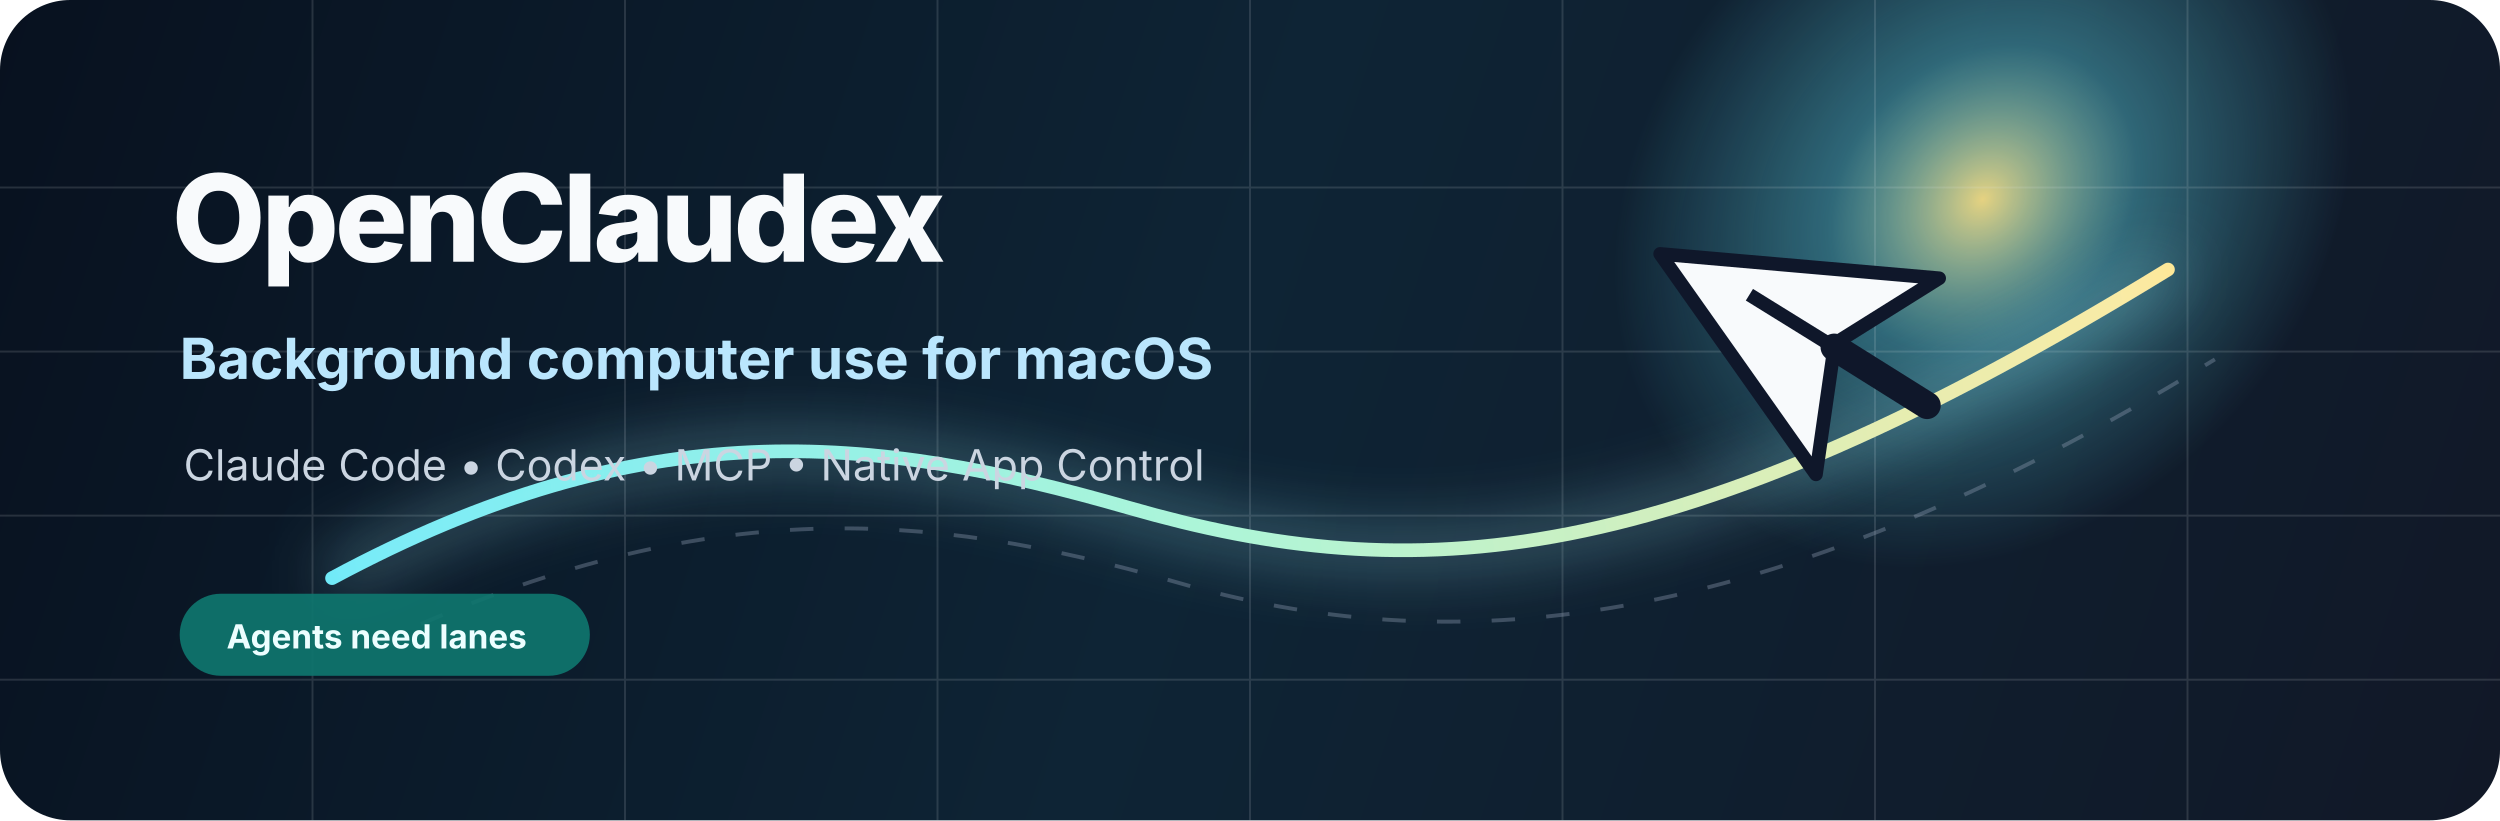
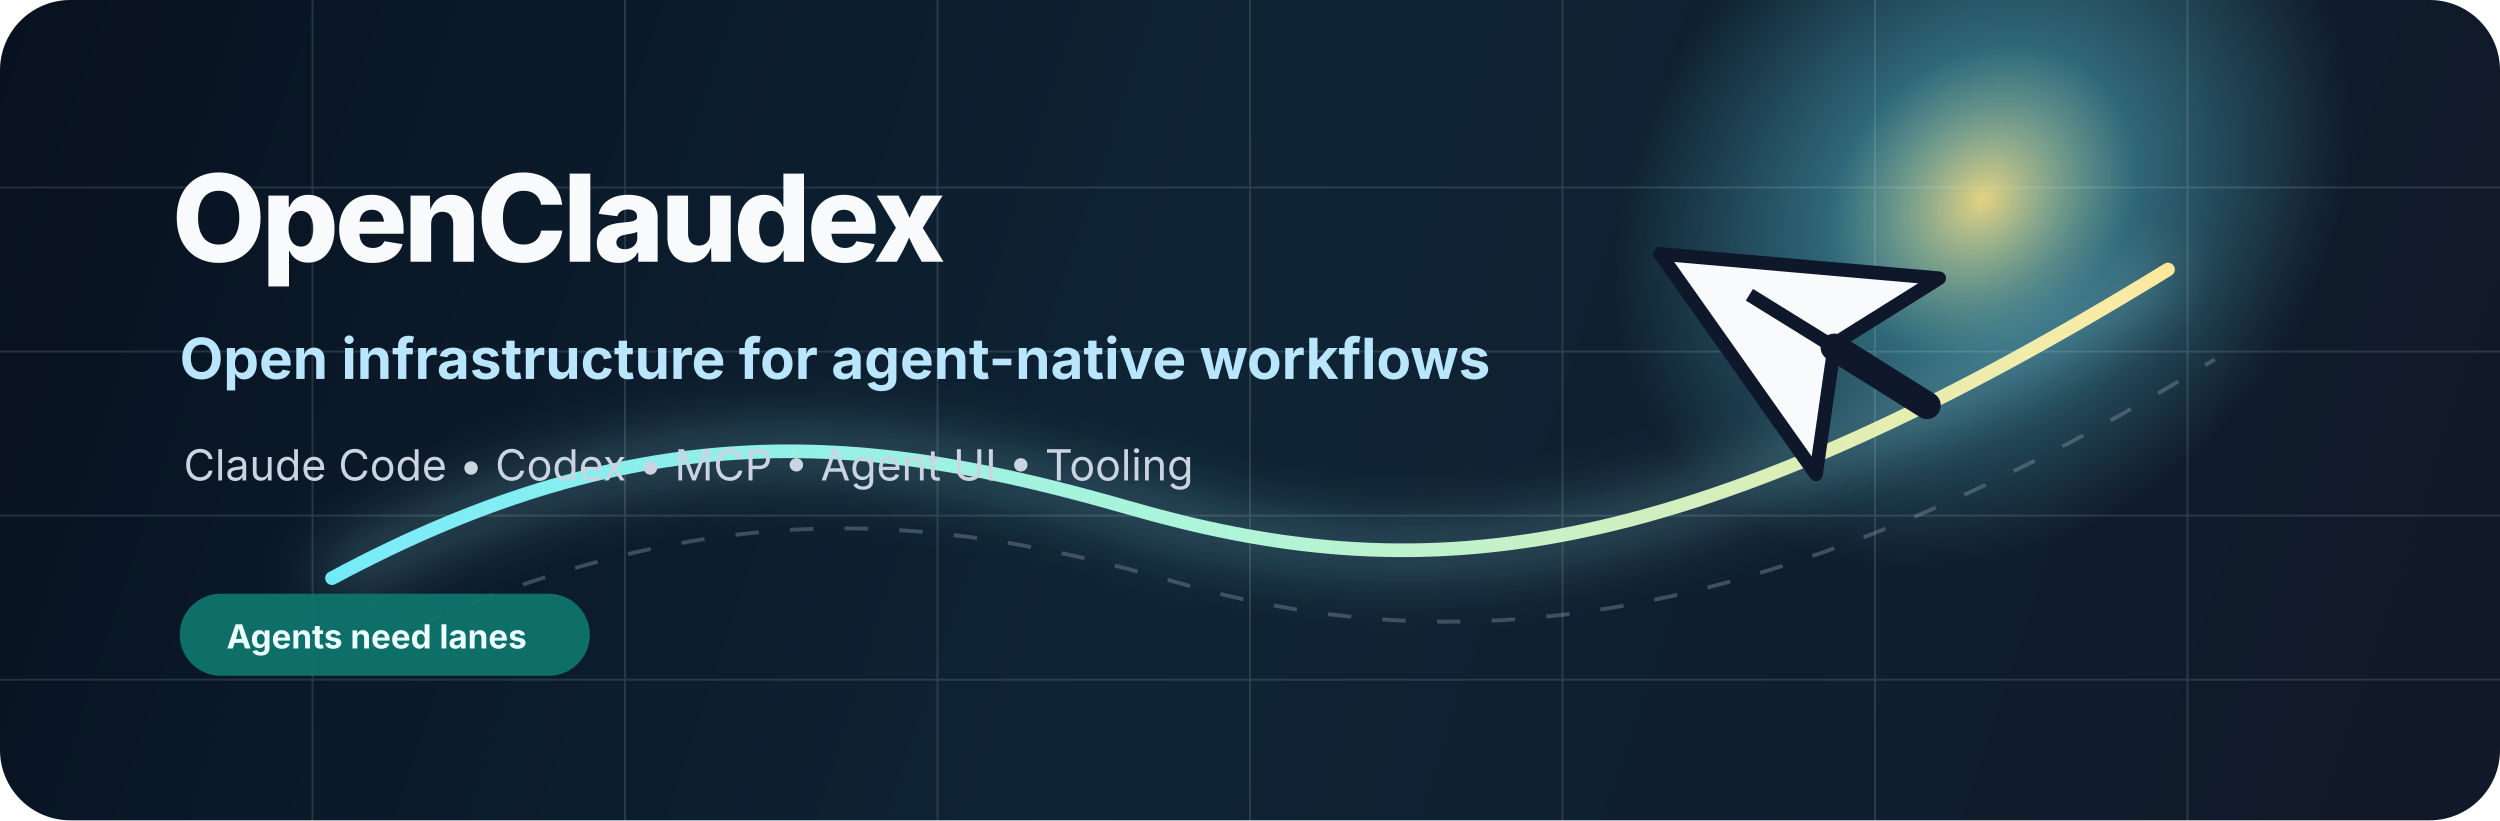
<svg xmlns="http://www.w3.org/2000/svg" width="1280" height="420" viewBox="0 0 1280 420" fill="none">
  <defs>
    <linearGradient id="bg" x1="0" y1="0" x2="1280" y2="420" gradientUnits="userSpaceOnUse">
      <stop offset="0" stop-color="#08111F" />
      <stop offset="0.48" stop-color="#0E2435" />
      <stop offset="1" stop-color="#111827" />
    </linearGradient>
    <linearGradient id="lane" x1="160" y1="285" x2="1110" y2="135" gradientUnits="userSpaceOnUse">
      <stop stop-color="#67E8F9" />
      <stop offset="0.48" stop-color="#A7F3D0" />
      <stop offset="1" stop-color="#FDE68A" />
    </linearGradient>
    <filter id="glow" x="-40%" y="-40%" width="180%" height="180%">
      <feGaussianBlur stdDeviation="16" result="blur" />
      <feColorMatrix in="blur" type="matrix" values="0 0 0 0 0.38 0 0 0 0 0.91 0 0 0 0 0.98 0 0 0 0.85 0" />
      <feBlend in="SourceGraphic" mode="screen" />
    </filter>
    <radialGradient id="orb" cx="0" cy="0" r="1" gradientUnits="userSpaceOnUse" gradientTransform="translate(1015 102) rotate(135) scale(206 170)">
      <stop stop-color="#FDE68A" stop-opacity="0.9" />
      <stop offset="0.42" stop-color="#67E8F9" stop-opacity="0.36" />
      <stop offset="1" stop-color="#67E8F9" stop-opacity="0" />
    </radialGradient>
  </defs>
  <rect width="1280" height="420" rx="36" fill="url(#bg)" />
  <circle cx="1015" cy="102" r="210" fill="url(#orb)" />
  <g opacity="0.14">
    <path d="M0 96H1280" stroke="#E5E7EB" />
    <path d="M0 180H1280" stroke="#E5E7EB" />
    <path d="M0 264H1280" stroke="#E5E7EB" />
    <path d="M0 348H1280" stroke="#E5E7EB" />
    <path d="M160 0V420" stroke="#E5E7EB" />
    <path d="M320 0V420" stroke="#E5E7EB" />
    <path d="M480 0V420" stroke="#E5E7EB" />
    <path d="M640 0V420" stroke="#E5E7EB" />
    <path d="M800 0V420" stroke="#E5E7EB" />
    <path d="M960 0V420" stroke="#E5E7EB" />
    <path d="M1120 0V420" stroke="#E5E7EB" />
  </g>
  <path d="M170 296C330 210 446 222 578 260C724 302 856 294 1110 138" stroke="url(#lane)" stroke-width="7" stroke-linecap="round" filter="url(#glow)" />
  <path d="M190 331C358 252 473 261 602 298C740 338 900 328 1134 184" stroke="#94A3B8" stroke-opacity="0.36" stroke-width="2" stroke-dasharray="12 16" />
  <g transform="translate(850 130) rotate(-18)">
    <path d="M0 0L132 56L70 73L41 132L0 0Z" fill="#F8FAFC" />
    <path d="M37 34L70 73L41 132L0 0L132 56L72 71" stroke="#0F172A" stroke-width="7" stroke-linejoin="round" />
    <path d="M70 73L106 116" stroke="#0F172A" stroke-width="14" stroke-linecap="round" />
  </g>
  <text x="88" y="134" fill="#F8FAFC" font-family="Inter, ui-sans-serif, system-ui, -apple-system, BlinkMacSystemFont, Segoe UI, sans-serif" font-size="62" font-weight="800" letter-spacing="-2">
    OpenClaudex
  </text>
  <text x="92" y="194" fill="#BAE6FD" font-family="Inter, ui-sans-serif, system-ui, -apple-system, BlinkMacSystemFont, Segoe UI, sans-serif" font-size="29" font-weight="650">
-     Background computer use for macOS
+     Open infrastructure for agent-native workflows
  </text>
  <text x="94" y="246" fill="#CBD5E1" font-family="Inter, ui-sans-serif, system-ui, -apple-system, BlinkMacSystemFont, Segoe UI, sans-serif" font-size="22">
-     Claude Code • Codex • MCP • Native App Control
+     Claude Code • Codex • MCP • Agent UI • Tooling
  </text>
  <g transform="translate(92 304)">
    <rect width="210" height="42" rx="21" fill="#0F766E" fill-opacity="0.92" />
    <text x="24" y="28" fill="#ECFEFF" font-family="Inter, ui-sans-serif, system-ui, -apple-system, BlinkMacSystemFont, Segoe UI, sans-serif" font-size="17" font-weight="700">
      Agents need lanes
    </text>
  </g>
</svg>
